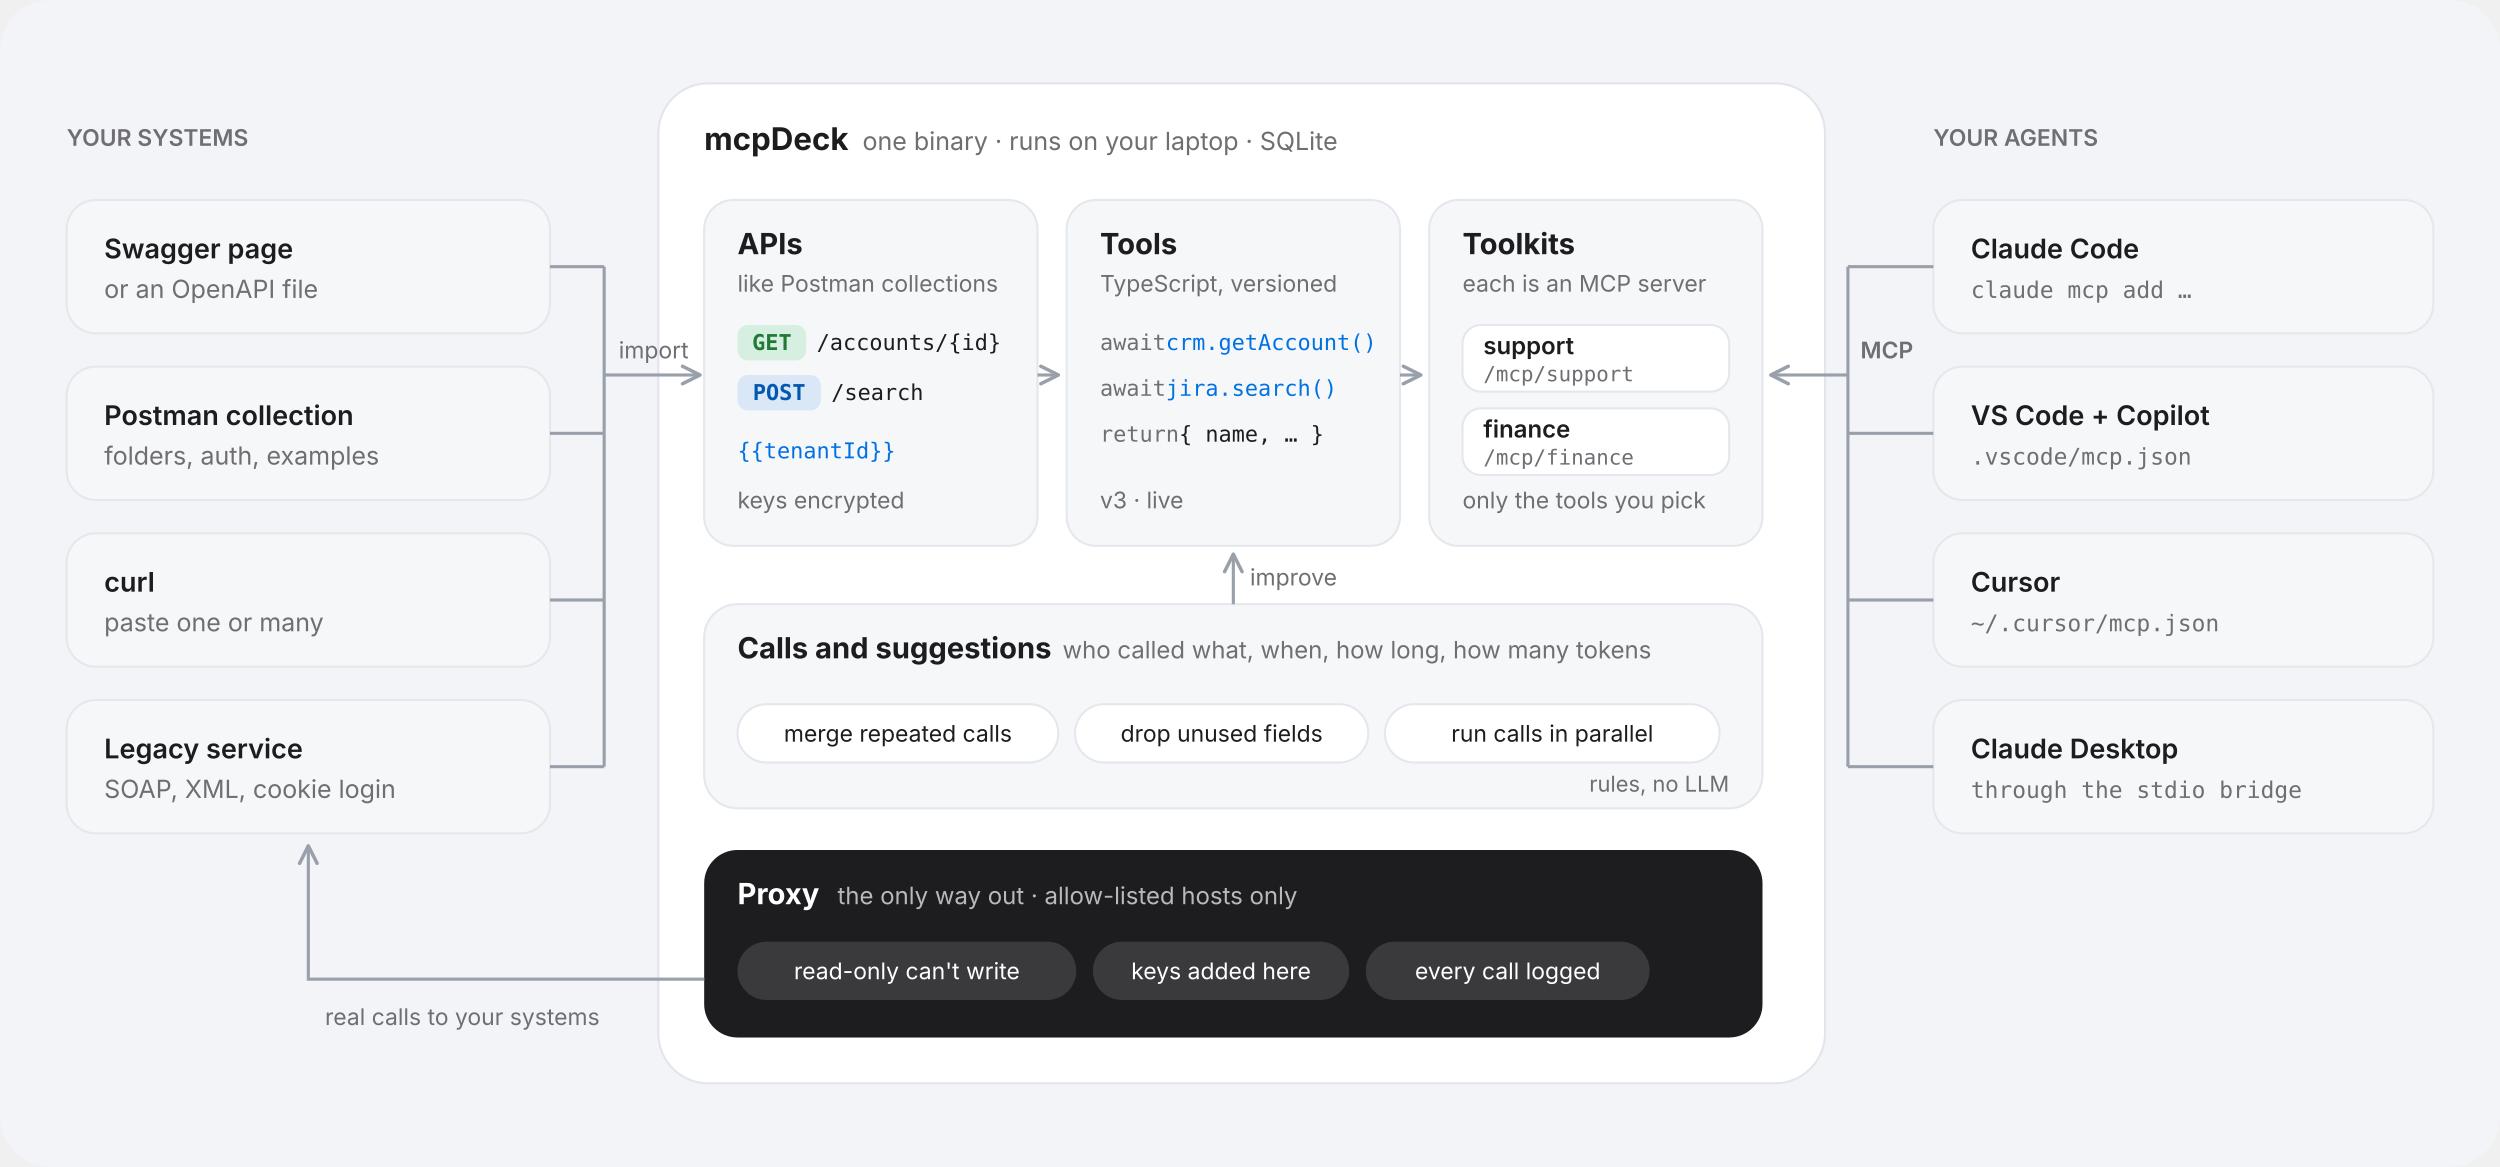
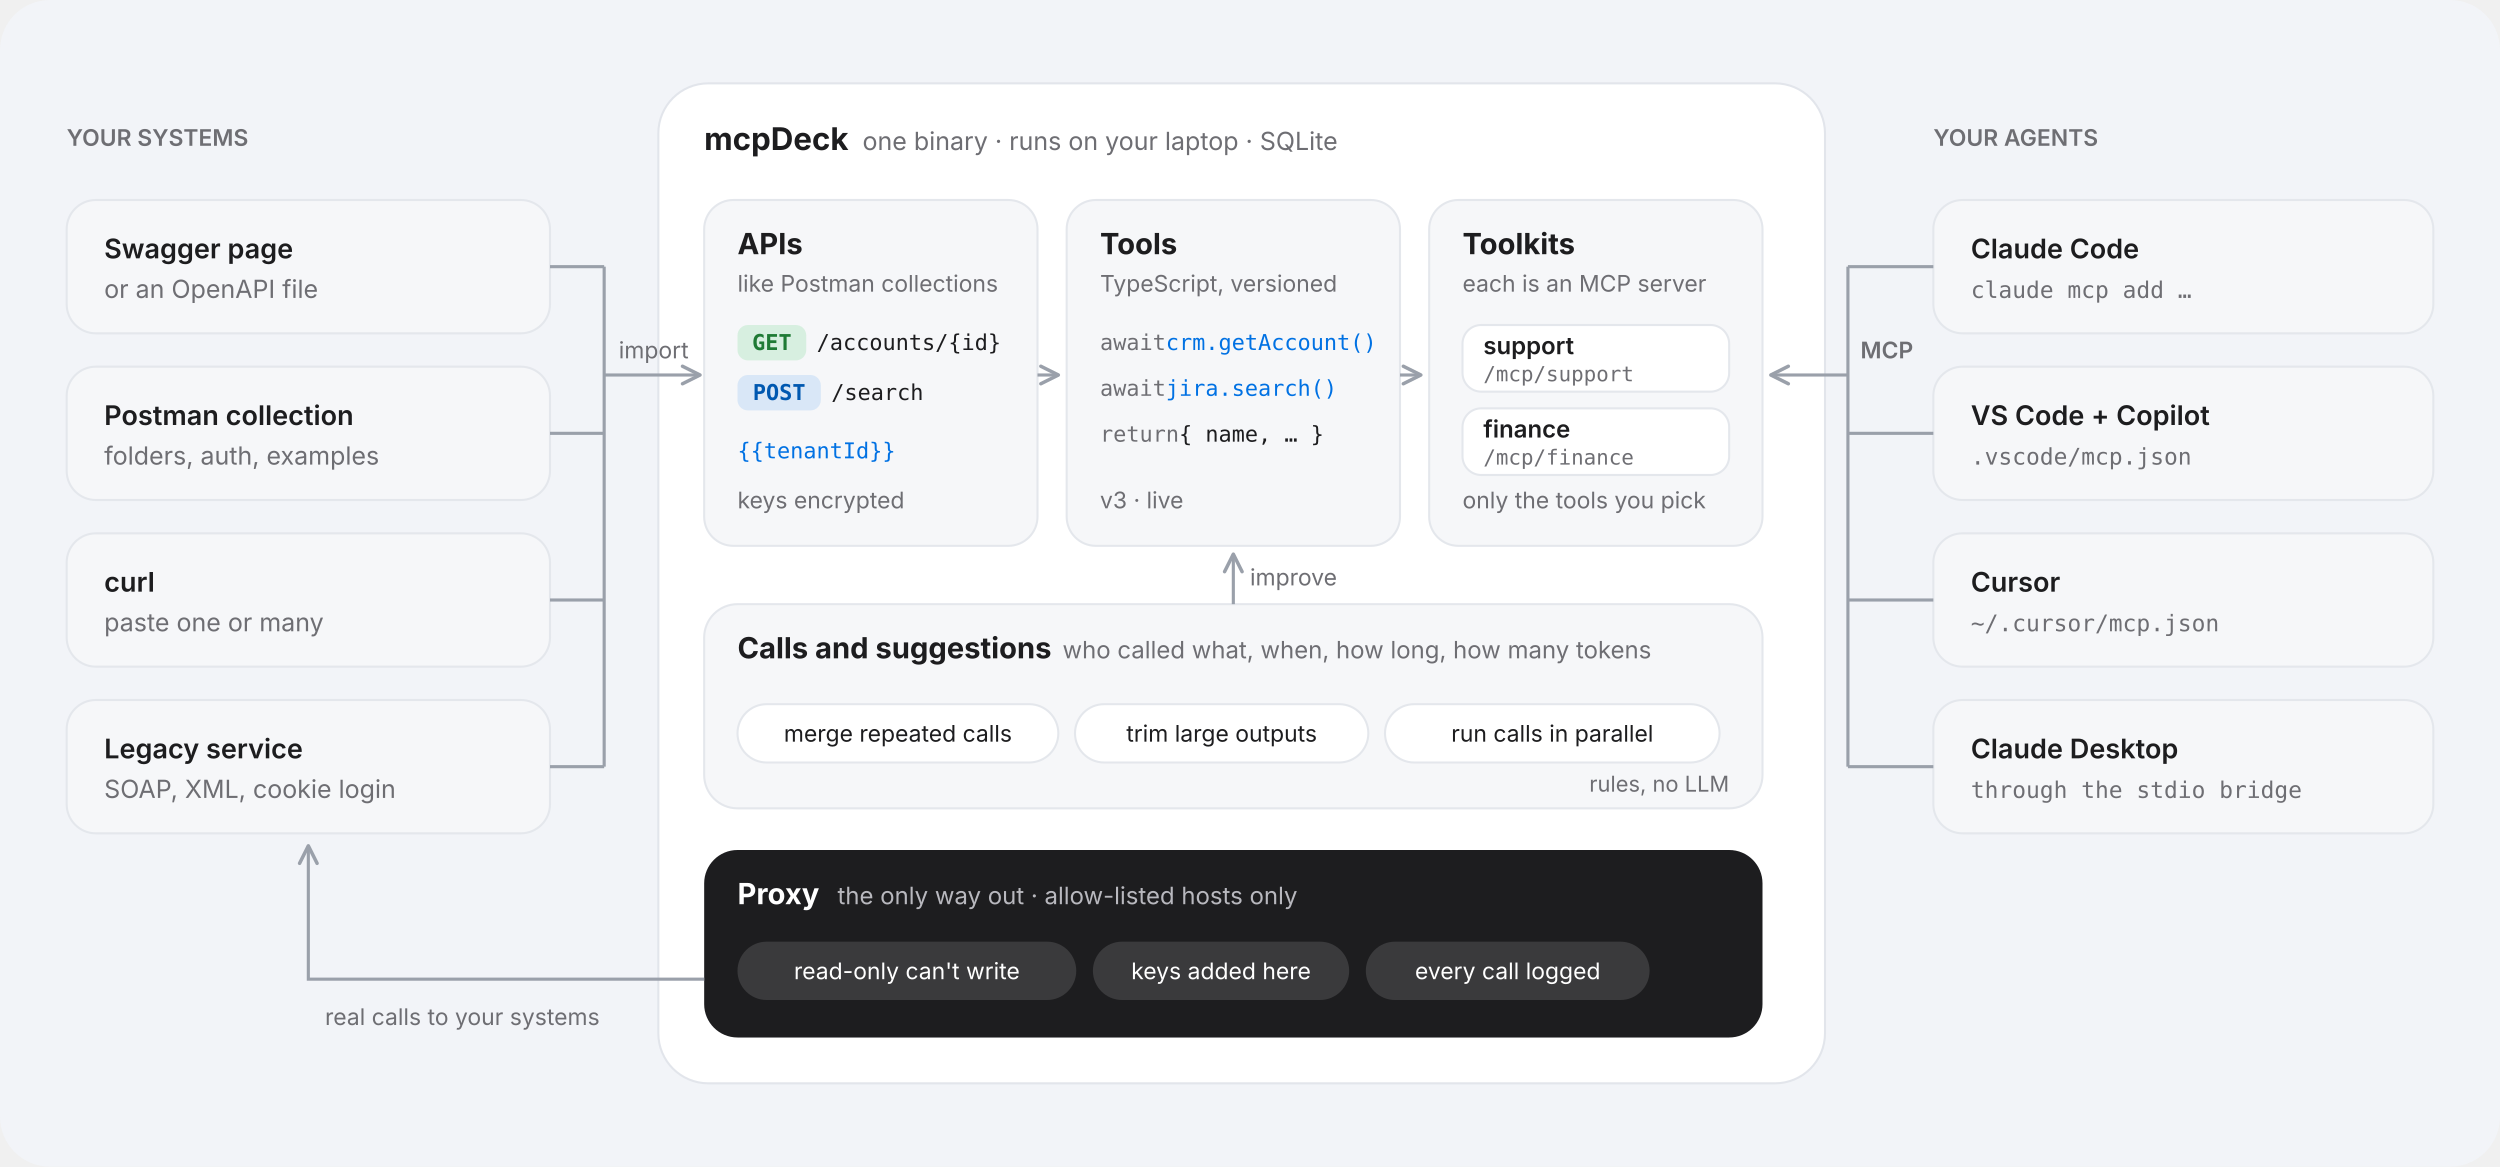
<svg xmlns="http://www.w3.org/2000/svg" width="1200" height="560" viewBox="0 0 1200 560" role="img" aria-label="How mcpDeck works: import your systems as APIs, write tools in TypeScript, group them into toolkits that agents add as MCP servers. Every call goes through one proxy and is recorded.">
  <defs>
    <marker id="a" viewBox="0 0 10 10" refX="9" refY="5" markerWidth="7" markerHeight="7" orient="auto-start-reverse">
      <path d="M1 1L9 5L1 9" fill="none" stroke="#9AA0AA" stroke-width="1.6" stroke-linecap="round" stroke-linejoin="round" />
    </marker>
  </defs>
  <rect width="1200" height="560" rx="24" fill="#F2F4F8" />
  <rect x="316" y="40" width="560" height="480" rx="24" fill="#FFFFFF" stroke="#E2E5EB" />
  <text x="32" y="70" font-family="Inter, -apple-system, 'Segoe UI', system-ui, sans-serif" font-size="11" font-weight="600" fill="#6E6E73" text-anchor="start">YOUR SYSTEMS</text>
  <rect x="32" y="96" width="232" height="64" rx="14" fill="#F6F7F9" stroke="#E4E7EC" />
  <text x="50" y="124" font-family="Inter, -apple-system, 'Segoe UI', system-ui, sans-serif" font-size="13" font-weight="600" fill="#1D1D1F" text-anchor="start">Swagger page</text>
  <text x="50" y="143" font-family="Inter, -apple-system, 'Segoe UI', system-ui, sans-serif" font-size="12" font-weight="400" fill="#6E6E73" text-anchor="start">or an OpenAPI file</text>
  <path d="M264 128H290" fill="none" stroke="#9AA0AA" stroke-width="1.5" />
  <rect x="32" y="176" width="232" height="64" rx="14" fill="#F6F7F9" stroke="#E4E7EC" />
  <text x="50" y="204" font-family="Inter, -apple-system, 'Segoe UI', system-ui, sans-serif" font-size="13" font-weight="600" fill="#1D1D1F" text-anchor="start">Postman collection</text>
  <text x="50" y="223" font-family="Inter, -apple-system, 'Segoe UI', system-ui, sans-serif" font-size="12" font-weight="400" fill="#6E6E73" text-anchor="start">folders, auth, examples</text>
  <path d="M264 208H290" fill="none" stroke="#9AA0AA" stroke-width="1.5" />
  <rect x="32" y="256" width="232" height="64" rx="14" fill="#F6F7F9" stroke="#E4E7EC" />
  <text x="50" y="284" font-family="Inter, -apple-system, 'Segoe UI', system-ui, sans-serif" font-size="13" font-weight="600" fill="#1D1D1F" text-anchor="start">curl</text>
  <text x="50" y="303" font-family="Inter, -apple-system, 'Segoe UI', system-ui, sans-serif" font-size="12" font-weight="400" fill="#6E6E73" text-anchor="start">paste one or many</text>
  <path d="M264 288H290" fill="none" stroke="#9AA0AA" stroke-width="1.5" />
  <rect x="32" y="336" width="232" height="64" rx="14" fill="#F6F7F9" stroke="#E4E7EC" />
  <text x="50" y="364" font-family="Inter, -apple-system, 'Segoe UI', system-ui, sans-serif" font-size="13" font-weight="600" fill="#1D1D1F" text-anchor="start">Legacy service</text>
  <text x="50" y="383" font-family="Inter, -apple-system, 'Segoe UI', system-ui, sans-serif" font-size="12" font-weight="400" fill="#6E6E73" text-anchor="start">SOAP, XML, cookie login</text>
  <path d="M264 368H290" fill="none" stroke="#9AA0AA" stroke-width="1.5" />
  <path d="M290 128V368" fill="none" stroke="#9AA0AA" stroke-width="1.5" />
  <path d="M290 180H336" fill="none" stroke="#9AA0AA" stroke-width="1.5" marker-end="url(#a)" />
  <text x="297" y="172" font-family="Inter, -apple-system, 'Segoe UI', system-ui, sans-serif" font-size="11" font-weight="400" fill="#6E6E73" text-anchor="start">import</text>
  <text x="338" y="72" font-family="Inter, -apple-system, 'Segoe UI', system-ui, sans-serif" font-size="15" font-weight="700" fill="#1D1D1F" text-anchor="start">mcpDeck</text>
  <text x="414" y="72" font-family="Inter, -apple-system, 'Segoe UI', system-ui, sans-serif" font-size="12" font-weight="400" fill="#6E6E73" text-anchor="start">one binary · runs on your laptop · SQLite</text>
  <rect x="338" y="96" width="160" height="166" rx="14" fill="#F6F7F9" stroke="#E4E7EC" />
  <text x="354" y="122" font-family="Inter, -apple-system, 'Segoe UI', system-ui, sans-serif" font-size="14" font-weight="700" fill="#1D1D1F" text-anchor="start">APIs</text>
  <text x="354" y="140" font-family="Inter, -apple-system, 'Segoe UI', system-ui, sans-serif" font-size="11" font-weight="400" fill="#6E6E73" text-anchor="start">like Postman collections</text>
  <rect x="354" y="156" width="33" height="17" rx="5" fill="rgba(52,199,89,.16)" />
  <text x="370.5" y="168" font-family="'JetBrains Mono', ui-monospace, 'SF Mono', Consolas, monospace" font-size="10.5" font-weight="600" fill="#1F7A35" text-anchor="middle">GET</text>
  <text x="392" y="168" font-family="'JetBrains Mono', ui-monospace, 'SF Mono', Consolas, monospace" font-size="10.5" font-weight="400" fill="#1D1D1F" text-anchor="start">/accounts/{id}</text>
  <rect x="354" y="180" width="40" height="17" rx="5" fill="rgba(0,113,227,.12)" />
  <text x="374" y="192" font-family="'JetBrains Mono', ui-monospace, 'SF Mono', Consolas, monospace" font-size="10.5" font-weight="600" fill="#0058B0" text-anchor="middle">POST</text>
  <text x="399" y="192" font-family="'JetBrains Mono', ui-monospace, 'SF Mono', Consolas, monospace" font-size="10.5" font-weight="400" fill="#1D1D1F" text-anchor="start">/search</text>
  <text x="354" y="220" font-family="'JetBrains Mono', ui-monospace, 'SF Mono', Consolas, monospace" font-size="10.5" font-weight="400" fill="#0071E3" text-anchor="start">{{tenantId}}</text>
  <text x="354" y="244" font-family="Inter, -apple-system, 'Segoe UI', system-ui, sans-serif" font-size="11" font-weight="400" fill="#6E6E73" text-anchor="start">keys encrypted</text>
  <path d="M498 180H508" fill="none" stroke="#9AA0AA" stroke-width="1.5" marker-end="url(#a)" />
  <rect x="512" y="96" width="160" height="166" rx="14" fill="#F6F7F9" stroke="#E4E7EC" />
  <text x="528" y="122" font-family="Inter, -apple-system, 'Segoe UI', system-ui, sans-serif" font-size="14" font-weight="700" fill="#1D1D1F" text-anchor="start">Tools</text>
  <text x="528" y="140" font-family="Inter, -apple-system, 'Segoe UI', system-ui, sans-serif" font-size="11" font-weight="400" fill="#6E6E73" text-anchor="start">TypeScript, versioned</text>
  <text x="528" y="168" font-family="'JetBrains Mono', ui-monospace, 'SF Mono', Consolas, monospace" font-size="10.5" fill="#6E6E73">await<tspan fill="#0071E3"> crm.getAccount()</tspan>
  </text>
  <text x="528" y="190" font-family="'JetBrains Mono', ui-monospace, 'SF Mono', Consolas, monospace" font-size="10.5" fill="#6E6E73">await<tspan fill="#0071E3"> jira.search()</tspan>
  </text>
  <text x="528" y="212" font-family="'JetBrains Mono', ui-monospace, 'SF Mono', Consolas, monospace" font-size="10.5" fill="#6E6E73">return<tspan fill="#1D1D1F"> { name, … }</tspan>
  </text>
  <text x="528" y="244" font-family="Inter, -apple-system, 'Segoe UI', system-ui, sans-serif" font-size="11" font-weight="400" fill="#6E6E73" text-anchor="start">v3 · live</text>
  <path d="M672 180H682" fill="none" stroke="#9AA0AA" stroke-width="1.5" marker-end="url(#a)" />
  <rect x="686" y="96" width="160" height="166" rx="14" fill="#F6F7F9" stroke="#E4E7EC" />
  <text x="702" y="122" font-family="Inter, -apple-system, 'Segoe UI', system-ui, sans-serif" font-size="14" font-weight="700" fill="#1D1D1F" text-anchor="start">Toolkits</text>
  <text x="702" y="140" font-family="Inter, -apple-system, 'Segoe UI', system-ui, sans-serif" font-size="11" font-weight="400" fill="#6E6E73" text-anchor="start">each is an MCP server</text>
  <rect x="702" y="156" width="128" height="32" rx="9" fill="#FFFFFF" stroke="#E4E7EC" />
  <text x="712" y="170" font-family="Inter, -apple-system, 'Segoe UI', system-ui, sans-serif" font-size="11.5" font-weight="600" fill="#1D1D1F" text-anchor="start">support</text>
  <text x="712" y="183" font-family="'JetBrains Mono', ui-monospace, 'SF Mono', Consolas, monospace" font-size="10" font-weight="400" fill="#6E6E73" text-anchor="start">/mcp/support</text>
  <rect x="702" y="196" width="128" height="32" rx="9" fill="#FFFFFF" stroke="#E4E7EC" />
  <text x="712" y="210" font-family="Inter, -apple-system, 'Segoe UI', system-ui, sans-serif" font-size="11.5" font-weight="600" fill="#1D1D1F" text-anchor="start">finance</text>
  <text x="712" y="223" font-family="'JetBrains Mono', ui-monospace, 'SF Mono', Consolas, monospace" font-size="10" font-weight="400" fill="#6E6E73" text-anchor="start">/mcp/finance</text>
  <text x="702" y="244" font-family="Inter, -apple-system, 'Segoe UI', system-ui, sans-serif" font-size="11" font-weight="400" fill="#6E6E73" text-anchor="start">only the tools you pick</text>
  <rect x="338" y="290" width="508" height="98" rx="16" fill="#F6F7F9" stroke="#E4E7EC" />
  <text x="354" y="316" font-family="Inter, -apple-system, 'Segoe UI', system-ui, sans-serif" font-size="14" font-weight="700" fill="#1D1D1F" text-anchor="start">Calls and suggestions</text>
  <text x="510" y="316" font-family="Inter, -apple-system, 'Segoe UI', system-ui, sans-serif" font-size="11.5" font-weight="400" fill="#6E6E73" text-anchor="start">who called what, when, how long, how many tokens</text>
  <rect x="354" y="338" width="154" height="28" rx="14" fill="#FFFFFF" stroke="#E4E7EC" />
  <text x="431" y="356" font-family="Inter, -apple-system, 'Segoe UI', system-ui, sans-serif" font-size="11" font-weight="400" fill="#1D1D1F" text-anchor="middle">merge repeated calls</text>
  <rect x="516" y="338" width="140.8" height="28" rx="14" fill="#FFFFFF" stroke="#E4E7EC" />
-   <text x="586.4" y="356" font-family="Inter, -apple-system, 'Segoe UI', system-ui, sans-serif" font-size="11" font-weight="400" fill="#1D1D1F" text-anchor="middle">drop unused fields</text>
+   <text x="586.4" y="356" font-family="Inter, -apple-system, 'Segoe UI', system-ui, sans-serif" font-size="11" font-weight="400" fill="#1D1D1F" text-anchor="middle">trim large outputs</text>
  <rect x="664.8" y="338" width="160.6" height="28" rx="14" fill="#FFFFFF" stroke="#E4E7EC" />
  <text x="745.1" y="356" font-family="Inter, -apple-system, 'Segoe UI', system-ui, sans-serif" font-size="11" font-weight="400" fill="#1D1D1F" text-anchor="middle">run calls in parallel</text>
  <text x="830" y="380" font-family="Inter, -apple-system, 'Segoe UI', system-ui, sans-serif" font-size="10.5" font-weight="400" fill="#6E6E73" text-anchor="end">rules, no LLM</text>
  <path d="M592 290V266" fill="none" stroke="#9AA0AA" stroke-width="1.5" marker-end="url(#a)" />
  <text x="600" y="281" font-family="Inter, -apple-system, 'Segoe UI', system-ui, sans-serif" font-size="11" font-weight="400" fill="#6E6E73" text-anchor="start">improve</text>
  <rect x="338" y="408" width="508" height="90" rx="16" fill="#1D1D1F" />
  <text x="354" y="434" font-family="Inter, -apple-system, 'Segoe UI', system-ui, sans-serif" font-size="14" font-weight="700" fill="#FFFFFF" text-anchor="start">Proxy</text>
  <text x="402" y="434" font-family="Inter, -apple-system, 'Segoe UI', system-ui, sans-serif" font-size="11.5" font-weight="400" fill="#B8B8BE" text-anchor="start">the only way out · allow-listed hosts only</text>
  <rect x="354" y="452" width="162.6" height="28" rx="14" fill="rgba(255,255,255,.13)" />
  <text x="435.3" y="470" font-family="Inter, -apple-system, 'Segoe UI', system-ui, sans-serif" font-size="11" font-weight="400" fill="#FFFFFF" text-anchor="middle">read-only can't write</text>
  <rect x="524.6" y="452" width="123" height="28" rx="14" fill="rgba(255,255,255,.13)" />
  <text x="586.1" y="470" font-family="Inter, -apple-system, 'Segoe UI', system-ui, sans-serif" font-size="11" font-weight="400" fill="#FFFFFF" text-anchor="middle">keys added here</text>
  <rect x="655.6" y="452" width="136.2" height="28" rx="14" fill="rgba(255,255,255,.13)" />
  <text x="723.7" y="470" font-family="Inter, -apple-system, 'Segoe UI', system-ui, sans-serif" font-size="11" font-weight="400" fill="#FFFFFF" text-anchor="middle">every call logged</text>
  <path d="M338 470H148V406" fill="none" stroke="#9AA0AA" stroke-width="1.5" marker-end="url(#a)" />
  <text x="156" y="492" font-family="Inter, -apple-system, 'Segoe UI', system-ui, sans-serif" font-size="11" font-weight="400" fill="#6E6E73" text-anchor="start">real calls to your systems</text>
  <text x="928" y="70" font-family="Inter, -apple-system, 'Segoe UI', system-ui, sans-serif" font-size="11" font-weight="600" fill="#6E6E73" text-anchor="start">YOUR AGENTS</text>
  <rect x="928" y="96" width="240" height="64" rx="14" fill="#F6F7F9" stroke="#E4E7EC" />
  <text x="946" y="124" font-family="Inter, -apple-system, 'Segoe UI', system-ui, sans-serif" font-size="13" font-weight="600" fill="#1D1D1F" text-anchor="start">Claude Code</text>
  <text x="946" y="143" font-family="'JetBrains Mono', ui-monospace, 'SF Mono', Consolas, monospace" font-size="11" font-weight="400" fill="#6E6E73" text-anchor="start">claude mcp add …</text>
  <path d="M887 128H928" fill="none" stroke="#9AA0AA" stroke-width="1.5" />
  <rect x="928" y="176" width="240" height="64" rx="14" fill="#F6F7F9" stroke="#E4E7EC" />
  <text x="946" y="204" font-family="Inter, -apple-system, 'Segoe UI', system-ui, sans-serif" font-size="13" font-weight="600" fill="#1D1D1F" text-anchor="start">VS Code + Copilot</text>
  <text x="946" y="223" font-family="'JetBrains Mono', ui-monospace, 'SF Mono', Consolas, monospace" font-size="11" font-weight="400" fill="#6E6E73" text-anchor="start">.vscode/mcp.json</text>
  <path d="M887 208H928" fill="none" stroke="#9AA0AA" stroke-width="1.5" />
  <rect x="928" y="256" width="240" height="64" rx="14" fill="#F6F7F9" stroke="#E4E7EC" />
  <text x="946" y="284" font-family="Inter, -apple-system, 'Segoe UI', system-ui, sans-serif" font-size="13" font-weight="600" fill="#1D1D1F" text-anchor="start">Cursor</text>
  <text x="946" y="303" font-family="'JetBrains Mono', ui-monospace, 'SF Mono', Consolas, monospace" font-size="11" font-weight="400" fill="#6E6E73" text-anchor="start">~/.cursor/mcp.json</text>
  <path d="M887 288H928" fill="none" stroke="#9AA0AA" stroke-width="1.5" />
  <rect x="928" y="336" width="240" height="64" rx="14" fill="#F6F7F9" stroke="#E4E7EC" />
  <text x="946" y="364" font-family="Inter, -apple-system, 'Segoe UI', system-ui, sans-serif" font-size="13" font-weight="600" fill="#1D1D1F" text-anchor="start">Claude Desktop</text>
  <text x="946" y="383" font-family="'JetBrains Mono', ui-monospace, 'SF Mono', Consolas, monospace" font-size="11" font-weight="400" fill="#6E6E73" text-anchor="start">through the stdio bridge</text>
  <path d="M887 368H928" fill="none" stroke="#9AA0AA" stroke-width="1.5" />
  <path d="M887 128V368" fill="none" stroke="#9AA0AA" stroke-width="1.5" />
  <path d="M887 180H850" fill="none" stroke="#9AA0AA" stroke-width="1.5" marker-end="url(#a)" />
  <text x="893" y="172" font-family="Inter, -apple-system, 'Segoe UI', system-ui, sans-serif" font-size="11" font-weight="600" fill="#6E6E73" text-anchor="start">MCP</text>
</svg>
